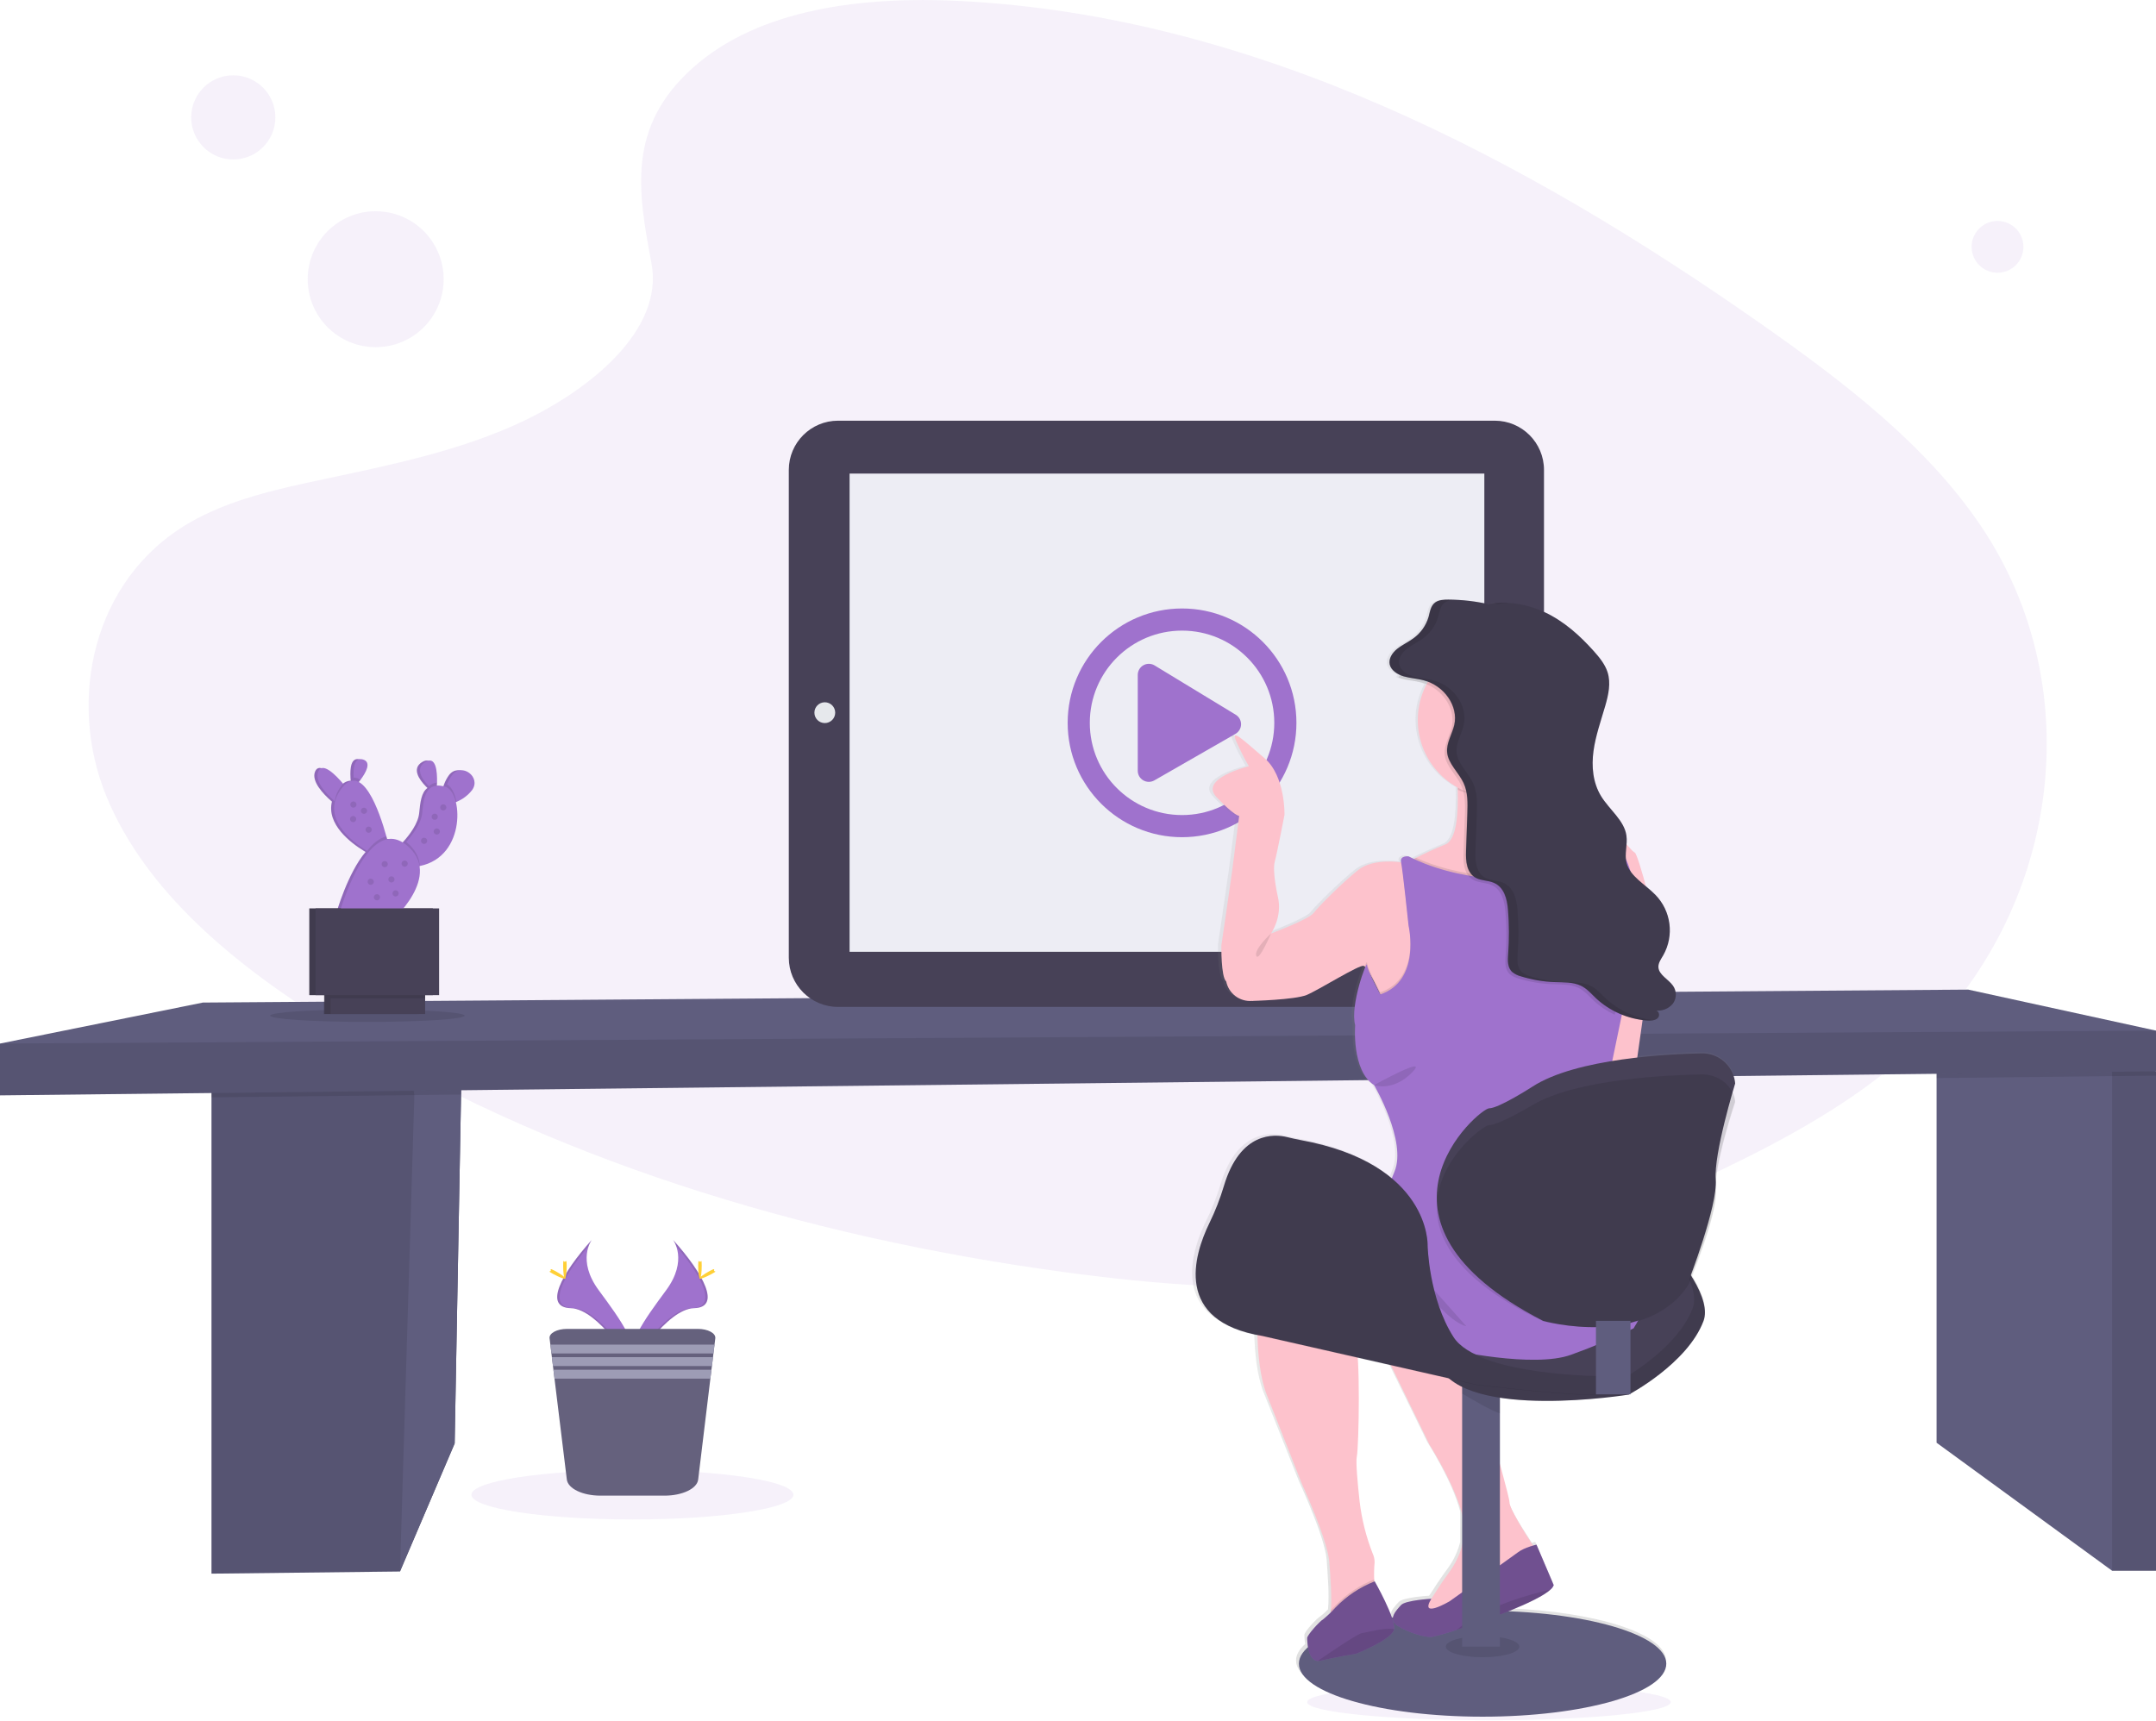
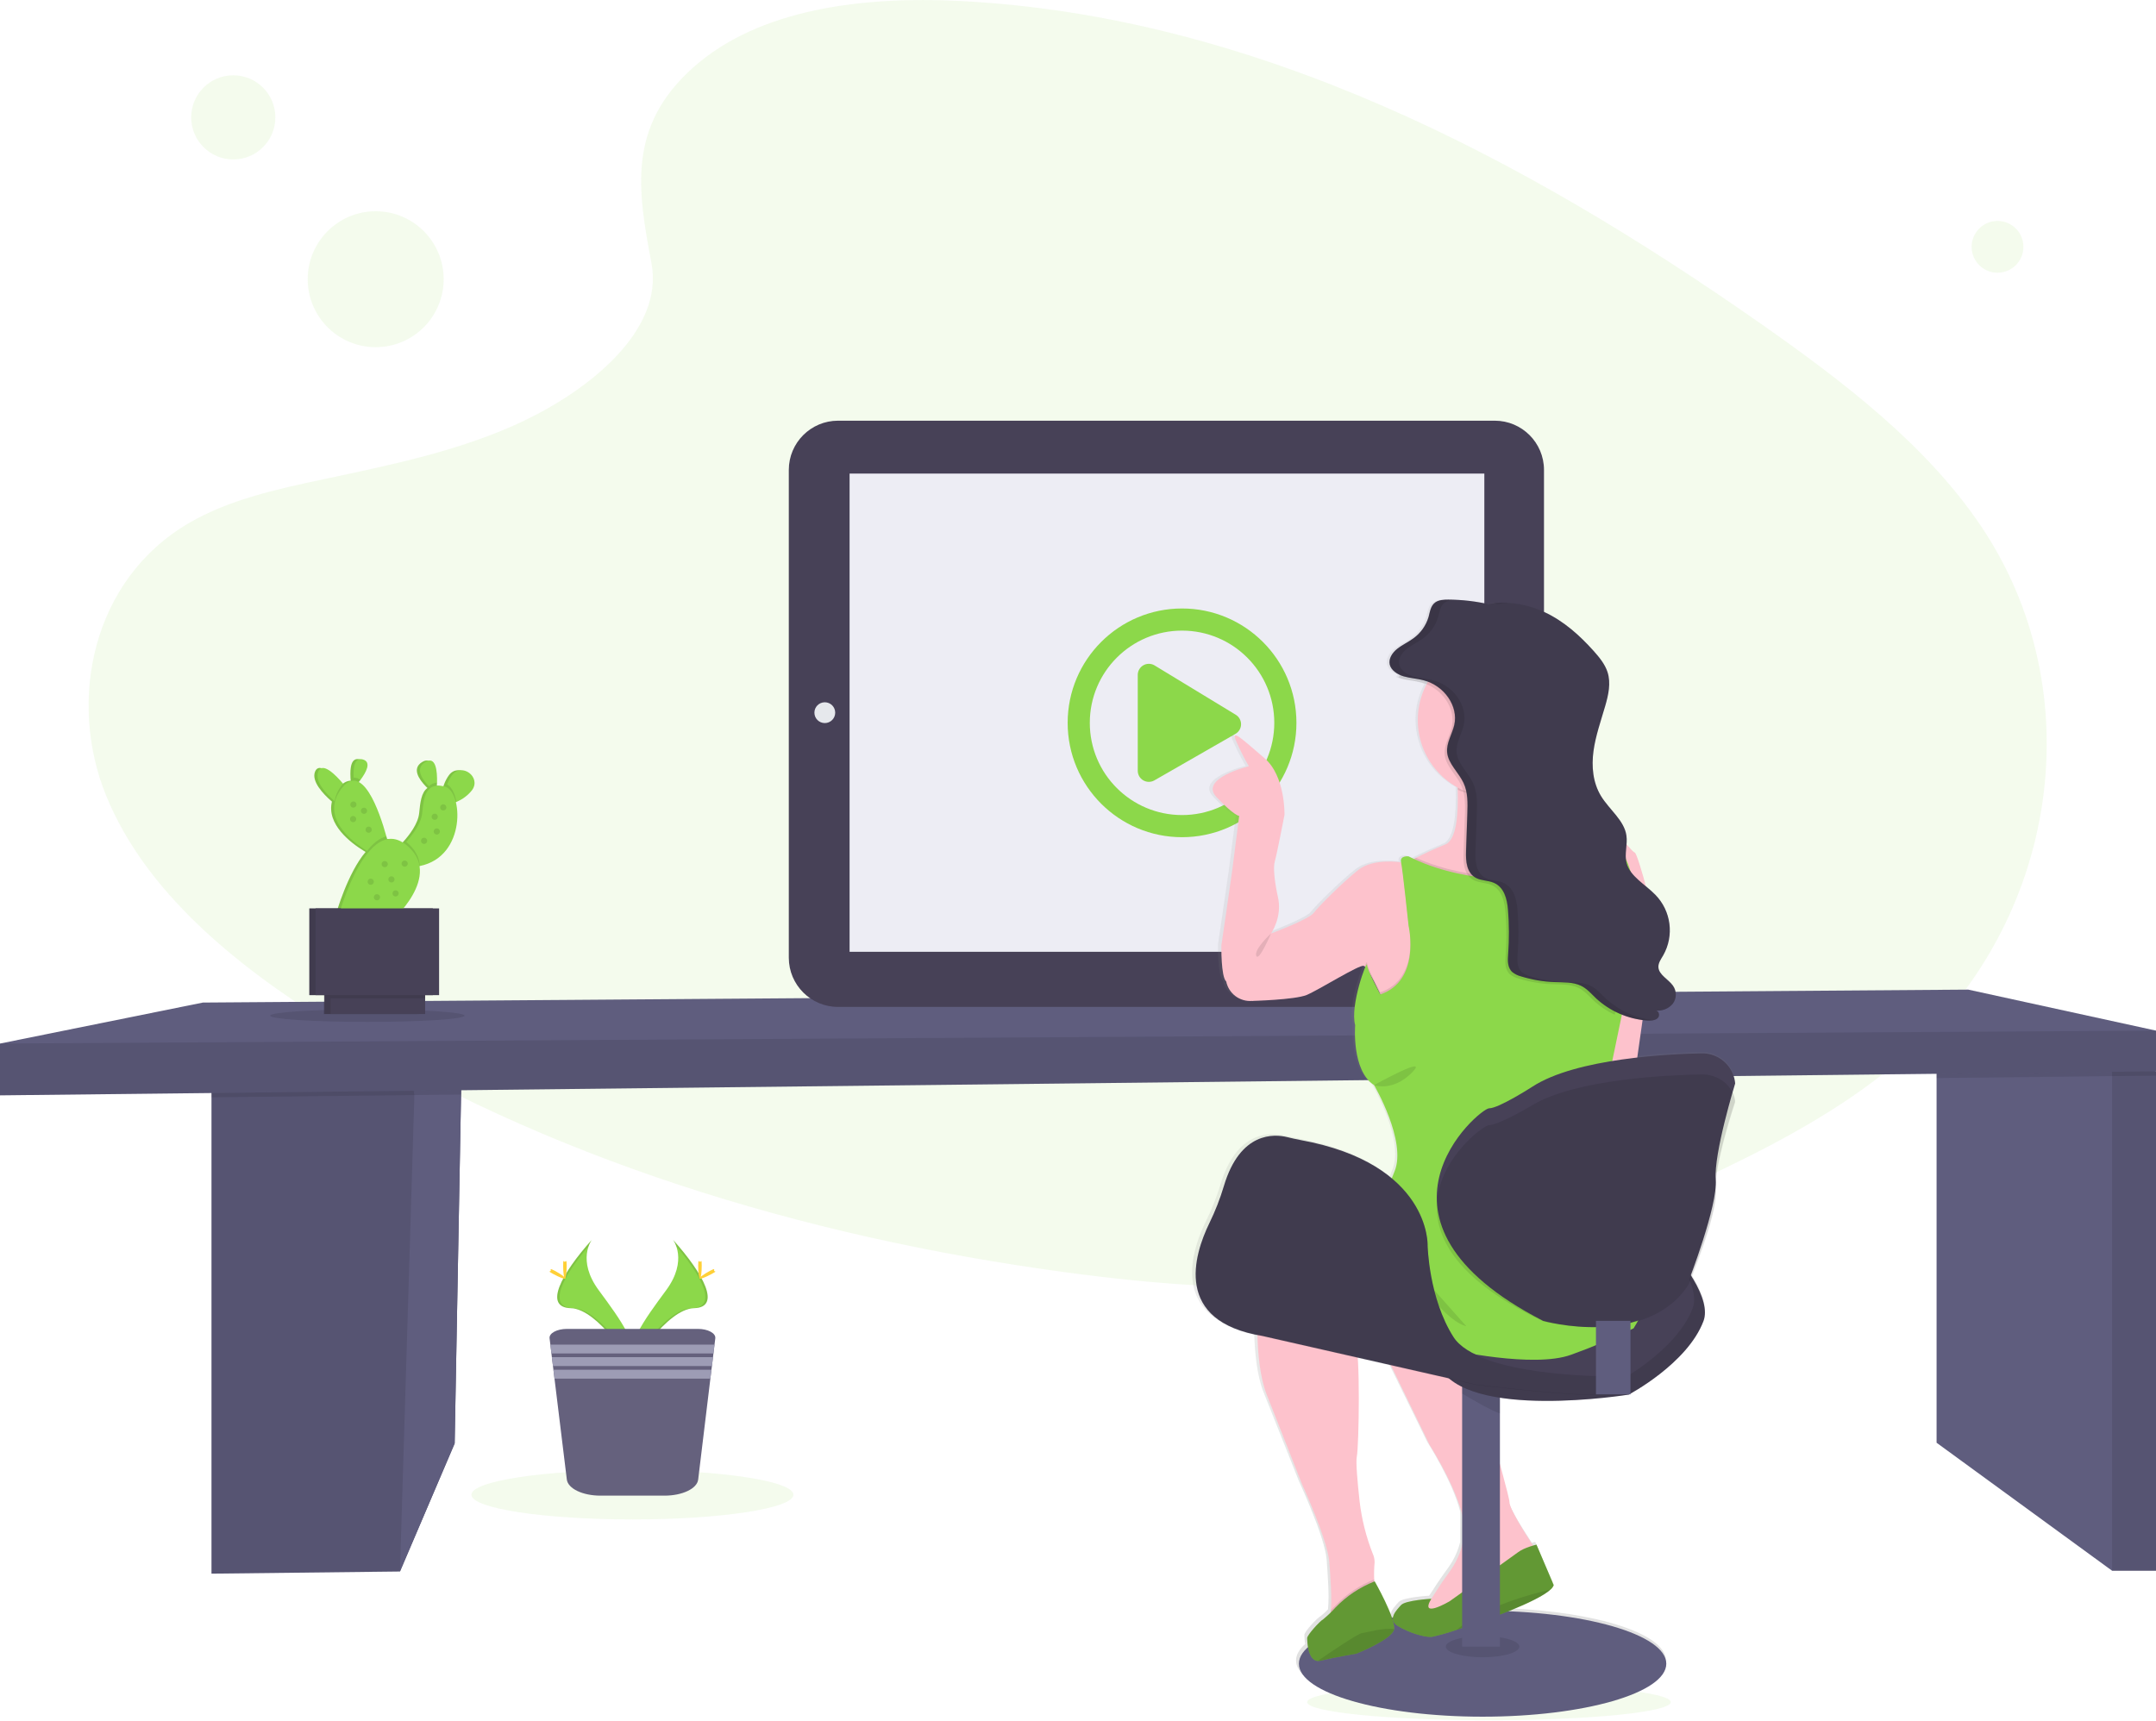
<svg xmlns="http://www.w3.org/2000/svg" id="26e08365-e7f3-4f87-b2fd-e29738693ebb" data-name="Layer 1" width="999" height="797.25" viewBox="0 0 999 797.25">
  <defs>
    <linearGradient id="c24143ca-a0c1-48a5-a3b5-0343775bf348" x1="778.67" y1="845.35" x2="778.67" y2="329.26" gradientUnits="userSpaceOnUse">
      <stop offset="0" stop-color="gray" stop-opacity="0.25" />
      <stop offset="0.54" stop-color="gray" stop-opacity="0.12" />
      <stop offset="1" stop-color="gray" stop-opacity="0.1" />
    </linearGradient>
  </defs>
-   <path d="M421.71,82.64c30.78-27.43,79.11-33,123.09-30.84,138.16,6.87,262.87,73.56,370.74,149,39.05,27.31,77.5,56.74,102.85,94.35,51.6,76.57,36.3,182.63-35.46,245.7-24.41,21.46-54,37.91-84.39,52.5-54,25.93-112.31,46.74-173.62,52.67-43.73,4.22-88,.79-131.46-5.11C472,624.45,352.81,588,252.9,525.72c-43.82-27.33-85.13-61.3-103.19-105.52S143.21,320,188,293.8c18.51-10.82,40.64-15.71,62.3-20.3,31.89-6.76,64.29-13.42,93.06-27.15,29.72-14.19,64.92-41.63,59-73C396,139.63,391,110,421.71,82.64Z" transform="translate(-100.5 -51.37)" fill="#9f72cd" opacity="0.1" />
-   <circle cx="174.08" cy="129.4" r="31.5" fill="#9f72cd" opacity="0.1" />
-   <circle cx="108.09" cy="54.4" r="19.5" fill="#9f72cd" opacity="0.1" />
-   <circle cx="925.57" cy="114.4" r="12" fill="#9f72cd" opacity="0.1" />
-   <ellipse cx="689.92" cy="788.85" rx="84.24" ry="8.4" fill="#9f72cd" opacity="0.1" />
+   <path d="M421.71,82.64c30.78-27.43,79.11-33,123.09-30.84,138.16,6.87,262.87,73.56,370.74,149,39.05,27.31,77.5,56.74,102.85,94.35,51.6,76.57,36.3,182.63-35.46,245.7-24.41,21.46-54,37.91-84.39,52.5-54,25.93-112.31,46.74-173.62,52.67-43.73,4.22-88,.79-131.46-5.11C472,624.45,352.81,588,252.9,525.72c-43.82-27.33-85.13-61.3-103.19-105.52S143.21,320,188,293.8c18.51-10.82,40.64-15.71,62.3-20.3,31.89-6.76,64.29-13.42,93.06-27.15,29.72-14.19,64.92-41.63,59-73C396,139.63,391,110,421.71,82.64Z" transform="translate(-100.5 -51.37)" fill="#8cd84a" opacity="0.1" />
+   <circle cx="174.08" cy="129.4" r="31.5" fill="#8cd84a" opacity="0.1" />
+   <circle cx="108.09" cy="54.4" r="19.5" fill="#8cd84a" opacity="0.1" />
+   <circle cx="925.57" cy="114.4" r="12" fill="#8cd84a" opacity="0.1" />
+   <ellipse cx="689.92" cy="788.85" rx="84.24" ry="8.4" fill="#8cd84a" opacity="0.1" />
  <polygon points="214 487.31 213.63 507.26 210.67 668.97 185.33 728.31 98 729.31 98 496.5 189.14 489.28 214 487.31" fill="#5f5d7e" />
  <polygon points="214 487.31 213.63 507.26 210.67 668.97 185.33 728.31 98 729.31 98 496.5 189.14 489.28 214 487.31" opacity="0.1" />
  <polygon points="214 487.31 213.63 507.26 210.67 668.97 185.33 728.31 192 507.64 191.98 507.5 189.14 489.28 214 487.31" fill="#5f5d7e" />
  <polygon points="189.14 489.28 214 487.31 213.63 507.26 191.98 507.5 98 508.55 98 496.5 189.14 489.28" opacity="0.1" />
  <polygon points="999 496.5 999 727.97 978.67 727.97 897.33 668.64 897.33 489.97 970 483.14 974.46 485.19 978.67 487.13 999 496.5" fill="#5f5d7e" />
  <rect x="978.67" y="485.19" width="20.33" height="242.78" opacity="0.1" />
  <polygon points="999 485.19 999 498.5 978.67 498.73 897.33 499.63 897.33 489.97 970 483.14 974.46 485.19 978.67 487.13 978.67 485.19 999 485.19" opacity="0.1" />
  <polygon points="999 477.64 999 496.5 0 507.64 0 483.64 94 464.64 912 458.64 999 477.64" fill="#5f5d7e" />
  <polygon points="999 477.64 999 496.5 0 507.64 0 483.64 999 477.64" opacity="0.1" />
  <rect x="365.5" y="194.97" width="349.92" height="271.69" rx="22.82" ry="22.82" fill="#474157" />
  <rect x="393.66" y="219.48" width="294.12" height="221.63" fill="#ededf4" />
  <circle cx="382.18" cy="330.29" r="4.82" fill="#e6e8ec" />
  <circle cx="700.81" cy="330.81" r="7.95" fill="#e6e8ec" />
-   <path d="M672.93,382.52l-37.61-22.86a5.14,5.14,0,0,0-7.63,4.48V408.6a5.14,5.14,0,0,0,7.63,4.48l37.61-21.58A5.15,5.15,0,0,0,672.93,382.52Zm28.28,3.85a53,53,0,1,0-53,53A53,53,0,0,0,701.21,386.37Zm-95.74,0a42.74,42.74,0,1,1,42.74,42.74A42.73,42.73,0,0,1,605.47,386.37Z" transform="translate(-100.5 -51.37)" fill="#9f72cd" />
+   <path d="M672.93,382.52l-37.61-22.86a5.14,5.14,0,0,0-7.63,4.48V408.6a5.14,5.14,0,0,0,7.63,4.48l37.61-21.58A5.15,5.15,0,0,0,672.93,382.52Zm28.28,3.85a53,53,0,1,0-53,53A53,53,0,0,0,701.21,386.37Zm-95.74,0a42.74,42.74,0,1,1,42.74,42.74A42.73,42.73,0,0,1,605.47,386.37Z" transform="translate(-100.5 -51.37)" fill="#8cd84a" />
  <path d="M904.38,560.51a12.5,12.5,0,0,0-1.13-3.52c.76-2.59,1.25-4.18,1.25-4.18s0-.38-.12-1a15.35,15.35,0,0,0-15.55-12.88c-6,.11-17.38.51-30,1.93.72-5.05,1.58-11.09,2.48-17.31l1.65.18c.38,0,.78,0,1.18.06h.53a5.44,5.44,0,0,0,3.66-1.12,2.16,2.16,0,0,0-.67-3.54,8.92,8.92,0,0,0,7.83-3.28,7,7,0,0,0,0-8.14c-2.11-3-6.58-5-6.82-8.53-.13-2,1.21-3.8,2.26-5.57a23.27,23.27,0,0,0-3.67-27.95,54.76,54.76,0,0,0-4.44-3.95c-2.2-8.08-4.5-15.3-5.18-15.53-.88-.29-2.39-2.19-3.83-3.82a18.4,18.4,0,0,0-.07-4.13c-1.06-7-8-12-11.82-18.18s-4.51-13.75-3.53-20.83,3.45-13.93,5.46-20.84c1.5-5.13,2.75-10.58,1.07-15.67-1.19-3.63-3.78-6.77-6.45-9.72-6.41-7.09-13.8-13.73-22.92-18a45.55,45.55,0,0,0-20.29-4.34h-.07l-1.1.06-.78.05-.78.08-.83.08h0c-.85.11-1.69.24-2.53.41a87.31,87.31,0,0,0-18.55-2.08h-.81a9.5,9.5,0,0,0-5.3,1.25c-2.22,1.55-2.5,4.33-3.17,6.75a18.73,18.73,0,0,1-7.2,10c-2.39,1.72-5.2,3-7.48,4.8s-4.06,4.5-3.45,7.16c.51,2.23,2.59,3.89,5,4.9-.29.36-.59.71-.87,1.08.47.19,1,.36,1.43.5,3,.89,6.23,1,9.27,1.81a20.31,20.31,0,0,1,2.46.83,35.12,35.12,0,0,0-4.11,16.52,35.59,35.59,0,0,0,18.62,31.22c0,.34,0,.67,0,1,.31,10.44-.48,23.14-5.82,25.29s-10.45,4.58-13.6,6.15l-1,.53c-.83-.38-1.66-.78-2.47-1.2,0,0-4.25-.5-3.51,2.74,0,0-12.85-2-19.9,3.49s-18.62,16.95-20.89,19.94S688,483.54,688,483.54s5.53-7.73,3.14-17.2c0,0-2.64-11.42-1.38-16s4.53-21.58,4.53-21.58.46-17.94-9.33-26.17-16.6-15-12.82-7a111.46,111.46,0,0,0,5.54,10.71s-23.41,5.56-15.1,14.24,10.57,8.69,10.57,8.69-2.77,21.43-3.28,25.42-5,34.39-5,34.39-.25,14.46,2.27,16.7c0,0,1.65,9.31,12.08,9,0,0,19.88-.5,25.42-2.74s24.66-14.21,26.68-13.46a1.15,1.15,0,0,1,.39.26,2.83,2.83,0,0,1,.3.3c-2,4.43-6.74,19.47-4.72,26.86,0,0-1.76,20.93,8.81,27.66,0,0,15.35,25.92,9.56,39.87-.46,1.13-.87,2.17-1.25,3.18-8.79-7.29-22.2-14-42.68-17.71-2.09-.38-4.17-.84-6.23-1.34-5.82-1.41-21.83-2.7-29.45,22.61a111.36,111.36,0,0,1-6.76,17.12c-3,6.07-6.33,14.77-6.4,23.4-.17,12.1,6.08,24.09,28.76,28.49.25,9,1.28,19.72,4.36,27.43,6.29,15.7,16.36,41.12,16.36,41.12s12.08,25.92,12.84,36.38c.49,6.85,1.21,15.83.71,22,0,.38-.06.74-.1,1.1a26.52,26.52,0,0,1-3.38,3.07c-1.76,1-7.55,7.23-7.55,8.72a26.64,26.64,0,0,0,.38,4.26c-2.74,2.39-4.24,5-4.24,7.6,0,13.52,38.37,24.48,85.7,24.48s85.69-11,85.69-24.48c0-12.34-32-22.54-73.58-24.22,8.67-3.46,16.37-7.09,19.56-10a4.68,4.68,0,0,0,1.51-2.06l-8.05-18.69s-.63.14-1.56.41l-.56-.84c-3.58-5.45-10.47-16.31-10.47-19.26,0-1.09-1.82-8.06-4.46-17.61V698c26.26,4,60.1-1.44,60.1-1.44l.15-.08h.66v-.36c4.55-2.52,27.31-15.85,34.06-33.53,2-5.16-.49-12.55-5.44-20.45,3.46-8.59,12-30.78,11.15-39.63,0-.47-.06-1-.06-1.52a26.12,26.12,0,0,0,.1-2.72c1-13,9-36.75,9-36.75S904.48,561.11,904.38,560.51Zm-170-57.76c1.82,3.2,3.77,7.29,4.54,8.95h0S736.26,506.8,734.43,502.75Zm1.9,280.1-.19.07,0-1a59.38,59.38,0,0,1,.19-7.82,9.16,9.16,0,0,0-.86-4.06,96,96,0,0,1-6.13-24.13c-1-8.72-1.83-18.23-1.31-20.65.78-3.71,1.42-31.81.45-45.66l15.48,3.48,18,36.7s11.58,17.92,15.17,32.06V766a34.6,34.6,0,0,1-5.41,11.74c-2.39,3.27-4.72,6.58-6.88,10-.66,1.06-1.39,2.15-2.12,3.17-.24,0-12.07.69-14.08,2.91-1.24,1.37-3.4,3.53-3.76,5.7l-.51.08C742,792.69,736.33,782.85,736.33,782.85Z" transform="translate(-100.5 -51.37)" fill="url(#c24143ca-a0c1-48a5-a3b5-0343775bf348)" />
  <path d="M812.43,770l-4,13-17,14.75-25,7.18s-11.75-6.43-7.75-7.68c1.11-.35,2.43-1.62,3.77-3.28-1.4,5.1,9.73-1.47,9.73-1.47s28.75-20.5,31.75-22.75a22.61,22.61,0,0,1,6.4-2.93C811.58,768.77,812.43,770,812.43,770Z" transform="translate(-100.5 -51.37)" opacity="0.1" />
  <path d="M812.43,770l-4,13-17,14.75-25,7.18s-11.75-6.43-7.75-7.68c1.11-.35,2.43-1.62,3.77-3.28a50,50,0,0,0,3.34-4.82c2.14-3.44,4.46-6.76,6.83-10a36,36,0,0,0,6.31-16.61c1.75-13.75-16-41.5-16-41.5l-32.25-66.25,45,5.5s24.25,83.25,24.25,87.25c0,3,6.84,13.85,10.4,19.32C811.58,768.77,812.43,770,812.43,770Z" transform="translate(-100.5 -51.37)" fill="#fdc2cc" />
  <ellipse cx="686.97" cy="771.05" rx="85.12" ry="24.55" fill="#5f5d7e" />
-   <path d="M820.43,786a4.8,4.8,0,0,1-1.5,2.07c-6.18,5.67-29.29,14.1-43.57,18.68A101.11,101.11,0,0,1,763.93,810c-3.5.25-10.75-2-15.75-5.07s-.5-7.43,1.52-9.68,14-2.92,14-2.92c-5.75,9.57,8.49,1.17,8.49,1.17s28.75-20.5,31.75-22.75,8.5-3.5,8.5-3.5Z" transform="translate(-100.5 -51.37)" fill="#9f72cd" />
+   <path d="M820.43,786a4.8,4.8,0,0,1-1.5,2.07c-6.18,5.67-29.29,14.1-43.57,18.68A101.11,101.11,0,0,1,763.93,810c-3.5.25-10.75-2-15.75-5.07s-.5-7.43,1.52-9.68,14-2.92,14-2.92c-5.75,9.57,8.49,1.17,8.49,1.17s28.75-20.5,31.75-22.75,8.5-3.5,8.5-3.5Z" transform="translate(-100.5 -51.37)" fill="#8cd84a" />
  <path d="M820.43,786a4.8,4.8,0,0,1-1.5,2.07c-6.18,5.67-29.29,14.1-43.57,18.68A101.11,101.11,0,0,1,763.93,810c-3.5.25-10.75-2-15.75-5.07s-.5-7.43,1.52-9.68,14-2.92,14-2.92c-5.75,9.57,8.49,1.17,8.49,1.17s28.75-20.5,31.75-22.75,8.5-3.5,8.5-3.5Z" transform="translate(-100.5 -51.37)" opacity="0.3" />
  <path d="M818.93,788.09c-6.18,5.67-29.29,14.1-43.57,18.68C788.3,795.81,810,790.08,818.93,788.09Z" transform="translate(-100.5 -51.37)" opacity="0.1" />
  <ellipse cx="686.97" cy="763.14" rx="17.03" ry="4.91" opacity="0.1" />
  <rect x="677.5" y="633.64" width="17.5" height="129.5" fill="#5f5d7e" />
  <path d="M795.5,691.43v15c-3.5-1.08-11.49-5.63-17.5-9.21V685h3.65Z" transform="translate(-100.5 -51.37)" opacity="0.1" />
  <path d="M754.27,628.63s57.78-14.87,72.16-26,70.85,41.24,63.39,61-34.62,34.07-34.62,34.07-75.11,12.22-87.9-13.27S754.27,628.63,754.27,628.63Z" transform="translate(-100.5 -51.37)" fill="#474157" />
  <path d="M754.27,628.63s57.78-14.87,72.16-26,70.85,41.24,63.39,61-34.62,34.07-34.62,34.07-75.11,12.22-87.9-13.27S754.27,628.63,754.27,628.63Z" transform="translate(-100.5 -51.37)" opacity="0.1" />
  <path d="M749.27,622.63s57.78-14.87,72.16-26,70.85,41.24,63.39,61-34.62,34.07-34.62,34.07-75.11,12.22-87.9-13.27S749.27,622.63,749.27,622.63Z" transform="translate(-100.5 -51.37)" fill="#474157" />
  <path d="M695.68,486.27,689.43,484s5.5-7.75,3.13-17.25c0,0-2.63-11.46-1.38-16.1s4.5-21.65,4.5-21.65.46-18-9.27-26.25-16.48-15-12.73-7a111.4,111.4,0,0,0,5.5,10.75s-23.25,5.57-15,14.29,10.5,8.71,10.5,8.71-2.75,21.5-3.25,25.5-5,34.5-5,34.5-.25,14.5,2.25,16.75a11.31,11.31,0,0,0,12,9C682.46,515.22,703.68,491.77,695.68,486.27Z" transform="translate(-100.5 -51.37)" fill="#fdc2cc" />
  <path d="M846.68,440.27v14L832.18,459l-24.7,18.18L800.93,482l-29.25-11.75-18.5-19.5s.9-.49,2.46-1.3l1-.53c3.13-1.57,8.06-4,13.51-6.17s6.09-14.89,5.78-25.37l0-1c-.25-7.35-1-13.36-1-13.36s3.05-.58,7.49-1.24c12.31-1.83,35.28-4.3,33.26,3.24a17.37,17.37,0,0,0,0,7.79c.06.28.12.57.19.85,2.08,9.09,8.52,18.61,8.52,18.61l20,7.2.56.2Z" transform="translate(-100.5 -51.37)" fill="#fdc2cc" />
  <path d="M846.68,444.52v-4.25a14,14,0,0,1,4.75,0c1.75.5,5.07,5.75,6.57,6.25s10.68,34.75,9.68,37.75S857.23,555,857.23,555l-19.05,21-3.75-57.75L846.68,484Z" transform="translate(-100.5 -51.37)" fill="#fdc2cc" />
  <path d="M747.93,601.77s-17.41,3.75-15.2,9.25,11.95,5.75,11.95,5.75Z" transform="translate(-100.5 -51.37)" fill="#fdc2cc" />
  <path d="M772.18,490.72l-13.25,28.55-15.75,11.5L740.43,513s-5.32-11.75-7.61-13.74a1.15,1.15,0,0,0-.39-.26c-2-.75-21,11.25-26.5,13.5s-25.25,2.75-25.25,2.75L689.43,484s17.5-6.5,19.75-9.5,13.75-14.5,20.75-20S749.7,451,749.7,451l.2.08,3.28,1.42,9.5,23.25Z" transform="translate(-100.5 -51.37)" fill="#fdc2cc" />
  <path d="M737.43,775.52a59.64,59.64,0,0,0-.19,7.84c.07,2.79.19,5.16.19,5.16l-5.75,12s-19.75,6.5-16.5,3.75c1.13-.95,1.71-3.42,2-6.69.49-6.18-.22-15.19-.71-22.06-.75-10.5-12.75-36.5-12.75-36.5s-10-25.5-16.25-41.25-4-44.25-4-44.25,1-21.5,5.5-28,22-8.75,22-8.75L719.18,644s6.75,25.5,9.25,29.25,1.75,48.5.75,53.25c-.51,2.43.35,12,1.31,20.72a97.31,97.31,0,0,0,6.08,24.2A9.24,9.24,0,0,1,737.43,775.52Z" transform="translate(-100.5 -51.37)" fill="#fdc2cc" />
  <path d="M737.43,788.52l-5.75,12s-19.75,6.5-16.5,3.75c1.13-.95,1.71-3.42,2-6.69.71-.71,1.47-1.49,2.25-2.29a50.49,50.49,0,0,1,17.85-11.93h0C737.31,786.15,737.43,788.52,737.43,788.52Z" transform="translate(-100.5 -51.37)" opacity="0.1" />
-   <path d="M746.45,806.38a.59.59,0,0,1,0,.14c-1,4.75-17.5,11.25-17.5,11.25s-10.5,1.75-16.5,3.25a4.15,4.15,0,0,1-1.41.13c-4.63-.35-4.84-9.26-4.84-10.63s5.75-7.75,7.5-8.75a53.63,53.63,0,0,0,5.56-5.33,51.6,51.6,0,0,1,18.22-12.17h0S747.25,801.45,746.45,806.38Z" transform="translate(-100.5 -51.37)" fill="#9f72cd" />
+   <path d="M746.45,806.38a.59.59,0,0,1,0,.14c-1,4.75-17.5,11.25-17.5,11.25s-10.5,1.75-16.5,3.25a4.15,4.15,0,0,1-1.41.13c-4.63-.35-4.84-9.26-4.84-10.63s5.75-7.75,7.5-8.75a53.63,53.63,0,0,0,5.56-5.33,51.6,51.6,0,0,1,18.22-12.17h0S747.25,801.45,746.45,806.38Z" transform="translate(-100.5 -51.37)" fill="#8cd84a" />
  <path d="M746.45,806.38a.59.59,0,0,1,0,.14c-1,4.75-17.5,11.25-17.5,11.25s-10.5,1.75-16.5,3.25a4.15,4.15,0,0,1-1.41.13c-4.63-.35-4.84-9.26-4.84-10.63s5.75-7.75,7.5-8.75a53,53,0,0,0,5.64-5.41,50.57,50.57,0,0,1,17.86-12l.28-.11S747.25,801.45,746.45,806.38Z" transform="translate(-100.5 -51.37)" opacity="0.3" />
  <path d="M746.45,806.38a.59.59,0,0,1,0,.14c-1,4.75-17.5,11.25-17.5,11.25s-10.5,1.75-16.5,3.25a4.15,4.15,0,0,1-1.41.13c5.44-3.73,18.63-12.68,20.41-12.88S742,805.55,746.45,806.38Z" transform="translate(-100.5 -51.37)" opacity="0.1" />
  <path d="M815.91,413.66c-6.18,5.09-11.86,4.36-20.49,4.36-6.24,0-14.35,2.19-19.46-.62-.21-7.81-1-14.38-1-14.38s43.5-8.25,40.75,2A18.18,18.18,0,0,0,815.91,413.66Z" transform="translate(-100.5 -51.37)" opacity="0.1" />
  <path d="M828.93,385.06a35.75,35.75,0,0,1-35.75,35.75c-.92,0-1.84,0-2.74-.1h0a35.75,35.75,0,1,1,38.5-35.65Z" transform="translate(-100.5 -51.37)" fill="#fdc2cc" />
  <path d="M762.68,475.77l9.5,15-13.25,28.55-15.75,11.5L740.43,513s-5.32-11.75-7.61-13.74c.66-1.61,1.11-2.35,1.11-1.76,0,2.5,6.15,13.75,6.15,13.75,19-6.5,13.1-31.75,13.1-31.75s-2.36-22.5-3.28-28.42l3.28,1.42Z" transform="translate(-100.5 -51.37)" opacity="0.1" />
  <path d="M846.68,440.27v14L832.18,459l-24.7,18.18L800.93,482l-29.25-11.75-18.5-19.5s.9-.49,2.46-1.3l1-.53c12.87,5.85,26.8,8,36.75,8.77a111,111,0,0,0,13.76.31C844.82,452,845.94,442.9,845,439.67Z" transform="translate(-100.5 -51.37)" opacity="0.1" />
-   <path d="M857.43,667a280.29,280.29,0,0,1-29,12.25c-17.25,6.25-55.25-2-60-3.25s-41.25-15.75-55.25-21.25-17.5-1-20.75-1.5-5.5-6.75-6-8.5,9-17,14.25-24.75,21-6.25,23.25-6.75,18,0,18,0-1-5,4.75-19-9.5-40-9.5-40c-10.5-6.75-8.75-27.75-8.75-27.75-2.5-9.25,5.5-30.5,5.5-28s6.15,13.75,6.15,13.75c19-6.5,13.1-31.75,13.1-31.75s-2.75-26.25-3.48-29.5,3.48-2.75,3.48-2.75q1.22.63,2.46,1.2c13.16,6.2,27.56,8.46,37.78,9.24a111,111,0,0,0,13.76.31c45.67-7.37,37.58-19.12,37.28-19.54l2.22.79c16.5,12,11.5,51.75,11.5,51.75L852,521.67l-4.59,22.1s16.25,98.5,17.75,103.5S857.43,667,857.43,667Z" transform="translate(-100.5 -51.37)" fill="#9f72cd" />
+   <path d="M857.43,667a280.29,280.29,0,0,1-29,12.25c-17.25,6.25-55.25-2-60-3.25s-41.25-15.75-55.25-21.25-17.5-1-20.75-1.5-5.5-6.75-6-8.5,9-17,14.25-24.75,21-6.25,23.25-6.75,18,0,18,0-1-5,4.75-19-9.5-40-9.5-40c-10.5-6.75-8.75-27.75-8.75-27.75-2.5-9.25,5.5-30.5,5.5-28s6.15,13.75,6.15,13.75c19-6.5,13.1-31.75,13.1-31.75s-2.75-26.25-3.48-29.5,3.48-2.75,3.48-2.75q1.22.63,2.46,1.2c13.16,6.2,27.56,8.46,37.78,9.24a111,111,0,0,0,13.76.31c45.67-7.37,37.58-19.12,37.28-19.54l2.22.79c16.5,12,11.5,51.75,11.5,51.75L852,521.67l-4.59,22.1s16.25,98.5,17.75,103.5S857.43,667,857.43,667Z" transform="translate(-100.5 -51.37)" fill="#8cd84a" />
  <path d="M735.68,622c-1,.75-12.25,24-4,30.5S735.68,622,735.68,622Z" transform="translate(-100.5 -51.37)" opacity="0.1" />
  <path d="M743.68,625.27c.25.75,23.5,37.75,36.25,40.75Z" transform="translate(-100.5 -51.37)" opacity="0.1" />
  <path d="M799.69,332.48l-3.72.79a25.07,25.07,0,0,1,3.14-.93Z" transform="translate(-100.5 -51.37)" opacity="0.1" />
  <path d="M855.71,492l-7,29.65a36.22,36.22,0,0,1-9.72-6.51c-2.23-2.12-4.23-4.55-7.1-5.94-3.69-1.79-8.14-1.55-12.33-1.7a59.32,59.32,0,0,1-15.42-2.64,10.88,10.88,0,0,1-4-1.94c-2.38-2.1-2.22-5.49-2-8.45a129.57,129.57,0,0,0,.15-17.29c-.06-1.08-.14-2.16-.23-3.24-.4-4.83-1.7-10.43-6.64-12.5-2.54-1-5.57-.92-8-2.13a6.61,6.61,0,0,1-1-.62c-3.6-2.52-3.93-7.57-3.79-11.82q.32-8.76.61-17.53a50.94,50.94,0,0,0-.19-8.65h0a19.21,19.21,0,0,0-1.56-5.52c-2.17-4.64-6.69-8.51-7.5-13.41a5.43,5.43,0,0,1-.09-.69c-.42-4.38,2.34-8.46,3.31-12.77,1.94-8.67-4.58-18.17-14.17-20.66-3-.78-6.22-.93-9.21-1.82a14.79,14.79,0,0,1-1.41-.5c7.24-9.66,19.65-16,33.74-16,22.33,0,40.44,16,40.44,35.75,0,11.2-5.83,21.19-14.94,27.75.06.28.13.57.21.85,2.35,9.09,9.64,18.61,9.64,18.61l22.64,7.2,2.52.8C861.37,452.27,855.71,492,855.71,492Z" transform="translate(-100.5 -51.37)" opacity="0.1" />
  <path d="M868,520.72c-.22,0-.43-.05-.64-.09A1.33,1.33,0,0,1,868,520.72Z" transform="translate(-100.5 -51.37)" opacity="0.1" />
  <path d="M790.68,331.49a86,86,0,0,0-19.08-2.23c-2.09,0-4.33.11-6,1.26-2.21,1.55-2.49,4.35-3.15,6.77a18.78,18.78,0,0,1-7.15,10c-2.37,1.73-5.16,3-7.43,4.82s-4,4.52-3.43,7.18S748,364,751,364.85s6.19,1,9.21,1.82c9.59,2.49,16.1,12,14.16,20.65-1,4.31-3.73,8.39-3.31,12.77.49,5.23,5.32,9.26,7.59,14.11,2.07,4.42,1.93,9.38,1.77,14.16l-.61,17.54c-.16,4.62.24,10.18,4.8,12.44,2.44,1.2,5.48,1.07,8,2.13,4.94,2.06,6.24,7.67,6.64,12.49a129.1,129.1,0,0,1,.08,20.53c-.23,3-.39,6.35,2,8.45a10.72,10.72,0,0,0,4,1.94,59.32,59.32,0,0,0,15.42,2.64c4.2.16,8.64-.08,12.33,1.7,2.87,1.39,4.87,3.83,7.1,5.94a39.24,39.24,0,0,0,23.18,10.15c1.85.16,3.95.12,5.24-1.07s.53-3.76-1.31-3.61a8.89,8.89,0,0,0,8.42-3.22,7.1,7.1,0,0,0,0-8.17c-2.09-3-6.53-5-6.77-8.56-.13-2,1.2-3.81,2.24-5.59a23.51,23.51,0,0,0-3.64-28c-4.69-4.85-11.72-8.53-13.36-14.75-1.09-4.16.56-8.53-.07-12.76-1-7-7.93-12-11.74-18.24s-4.48-13.79-3.51-20.89,3.43-14,5.43-20.9c1.49-5.15,2.72-10.62,1.06-15.73-1.19-3.63-3.75-6.78-6.41-9.75-6.37-7.11-13.7-13.77-22.76-18s-20.1-5.87-29.72-2.74" transform="translate(-100.5 -51.37)" fill="#474157" />
  <path d="M790.68,331.49a86,86,0,0,0-19.08-2.23c-2.09,0-4.33.11-6,1.26-2.21,1.55-2.49,4.35-3.15,6.77a18.78,18.78,0,0,1-7.15,10c-2.37,1.73-5.16,3-7.43,4.82s-4,4.52-3.43,7.18S748,364,751,364.85s6.19,1,9.21,1.82c9.59,2.49,16.1,12,14.16,20.65-1,4.31-3.73,8.39-3.31,12.77.49,5.23,5.32,9.26,7.59,14.11,2.07,4.42,1.93,9.38,1.77,14.16l-.61,17.54c-.16,4.62.24,10.18,4.8,12.44,2.44,1.2,5.48,1.07,8,2.13,4.94,2.06,6.24,7.67,6.64,12.49a129.1,129.1,0,0,1,.08,20.53c-.23,3-.39,6.35,2,8.45a10.72,10.72,0,0,0,4,1.94,59.32,59.32,0,0,0,15.42,2.64c4.2.16,8.64-.08,12.33,1.7,2.87,1.39,4.87,3.83,7.1,5.94a39.24,39.24,0,0,0,23.18,10.15c1.85.16,3.95.12,5.24-1.07s.53-3.76-1.31-3.61a8.89,8.89,0,0,0,8.42-3.22,7.1,7.1,0,0,0,0-8.17c-2.09-3-6.53-5-6.77-8.56-.13-2,1.2-3.81,2.24-5.59a23.51,23.51,0,0,0-3.64-28c-4.69-4.85-11.72-8.53-13.36-14.75-1.09-4.16.56-8.53-.07-12.76-1-7-7.93-12-11.74-18.24s-4.48-13.79-3.51-20.89,3.43-14,5.43-20.9c1.49-5.15,2.72-10.62,1.06-15.73-1.19-3.63-3.75-6.78-6.41-9.75-6.37-7.11-13.7-13.77-22.76-18s-20.1-5.87-29.72-2.74" transform="translate(-100.5 -51.37)" opacity="0.1" />
  <path d="M737.18,554.27s8.5,3.25,17.5-5.75S737.18,554.27,737.18,554.27Z" transform="translate(-100.5 -51.37)" opacity="0.1" />
  <g opacity="0.1">
    <path d="M794.44,331.34a35.56,35.56,0,0,1,5-.63,37.93,37.93,0,0,0-7,.22Z" transform="translate(-100.5 -51.37)" />
    <path d="M844.58,514.16c-2.24-2.11-4.23-4.55-7.11-5.94-3.68-1.78-8.13-1.54-12.33-1.7a59,59,0,0,1-15.42-2.64,10.72,10.72,0,0,1-4-1.94c-2.38-2.1-2.21-5.48-2-8.45a129.1,129.1,0,0,0-.08-20.53c-.41-4.82-1.7-10.43-6.65-12.49-2.53-1.06-5.56-.93-8-2.13-4.56-2.26-5-7.82-4.81-12.44q.31-8.77.61-17.53c.17-4.79.3-9.75-1.77-14.17-2.27-4.85-7.1-8.87-7.59-14.11-.41-4.37,2.35-8.46,3.32-12.77,1.94-8.67-4.58-18.16-14.17-20.65-3-.78-6.22-.94-9.21-1.82s-5.89-2.78-6.51-5.5,1.15-5.36,3.42-7.19,5.06-3.09,7.44-4.82a18.71,18.71,0,0,0,7.14-10c.67-2.42,1-5.21,3.15-6.77a8,8,0,0,1,4.1-1.2c-.89,0-1.78-.05-2.66-.05-2.09,0-4.33.11-6,1.25-2.21,1.56-2.49,4.35-3.15,6.77a18.78,18.78,0,0,1-7.15,10c-2.37,1.73-5.16,3-7.43,4.82s-4,4.52-3.43,7.19,3.53,4.61,6.52,5.5,6.19,1,9.21,1.82c9.59,2.49,16.1,12,14.16,20.65-1,4.31-3.73,8.4-3.31,12.77.49,5.24,5.32,9.26,7.59,14.11,2.07,4.42,1.94,9.38,1.77,14.17q-.31,8.76-.61,17.53c-.16,4.62.24,10.18,4.8,12.44,2.44,1.2,5.48,1.07,8,2.13,4.94,2.06,6.24,7.67,6.64,12.49a129.1,129.1,0,0,1,.08,20.53c-.23,3-.39,6.35,2,8.45a10.72,10.72,0,0,0,4,1.94,58.91,58.91,0,0,0,15.42,2.64c4.2.16,8.64-.08,12.33,1.7,2.87,1.39,4.87,3.83,7.11,5.94a39.18,39.18,0,0,0,23.17,10.15,10.71,10.71,0,0,0,3.35-.13A39.11,39.11,0,0,1,844.58,514.16Z" transform="translate(-100.5 -51.37)" />
  </g>
  <path d="M689.43,484s-8,7.34-6.83,10.34S689.43,484,689.43,484Z" transform="translate(-100.5 -51.37)" opacity="0.1" />
  <path d="M696.85,578.35c-5.77-1.41-21.68-2.71-29.25,22.68a112.32,112.32,0,0,1-6.71,17.17c-7.26,14.91-16.64,45.57,24.61,52.32l99,22.5s53,6.5,56.5,4,3-8,3-8-58.5,0-70-18-12-42.5-12-42.5,1.44-37.83-59-48.82C701,579.32,698.9,578.85,696.85,578.35Z" transform="translate(-100.5 -51.37)" fill="#474157" />
  <path d="M696.85,578.52c-5.77-1.41-21.68-2.71-29.25,22.69a112.32,112.32,0,0,1-6.71,17.17c-7.26,14.9-16.64,45.56,24.61,52.31l99,22.5s53,6.5,56.5,4,3-8,3-8-58.5,0-70-18-12-42.5-12-42.5,1.44-37.83-59-48.82C701,579.49,698.9,579,696.85,578.52Z" transform="translate(-100.5 -51.37)" opacity="0.1" />
  <path d="M904.38,552.48a15.29,15.29,0,0,0-15.45-12.92c-14.24.26-58.07,2.16-78.43,15.46,0,0-15.5,10-20,10s-65.5,52,25,98.5c0,0,48.5,13.8,67.5-18.6,0,0,13.5-34.8,12.5-46.85s9-44.55,9-44.55S904.48,553.13,904.38,552.48Z" transform="translate(-100.5 -51.37)" fill="#474157" />
  <path d="M904.38,561.24c-1.14-7-7.8-12.06-15.45-11.93-14.24.24-58.07,2-78.43,14.27,0,0-15.5,9.23-20,9.23s-65.5,48,25,90.93c0,0,48.5,12.74,67.5-17.17,0,0,13.5-32.13,12.5-43.25s9-41.12,9-41.12S904.48,561.84,904.38,561.24Z" transform="translate(-100.5 -51.37)" opacity="0.1" />
  <rect x="739.5" y="612.14" width="16" height="34.07" fill="#5f5d7e" />
  <ellipse cx="170.24" cy="470.71" rx="45.04" ry="2.89" opacity="0.1" />
-   <path d="M308.54,410.62a17.18,17.18,0,0,0-2.28,4.29c-.14.38-.28.8-.42,1.21a3.69,3.69,0,0,0-.79-.27,11.34,11.34,0,0,0-3.57-.31c0-.46.06-1,.07-1.46.15-5.27-.47-12.62-5.5-9.51-4.82,3-1.38,8,1.73,11.21l.8.78c-2.84,2-3.38,6.73-3.85,11.64s-4.64,10.29-7.41,13.34c-.28.31-.53.59-.78.85a10.11,10.11,0,0,0-8.05-2.07c-.11-.43-.24-.88-.37-1.36-2.24-8.08-6.89-22.09-12.82-25.16l.78-1c2.52-3.3,5.36-8.19,1.17-9.45s-4.57,4.25-4.34,8.37c0,.52.08,1,.12,1.46a6.17,6.17,0,0,0-4.38,2.14l-.65-.76c-3.4-4-9.63-10.37-11.52-5.56-1.76,4.48,3.73,10.29,7.59,13.66l.24.21C251.72,433.4,263,442,269.12,445.72l.79.48c-8.4,9.9-13.59,28.45-13.59,28.45l23.52,4.2s15.6-13.45,13.6-26.09l.16,0c15.59-3.12,19.13-19.74,16.7-29.61l.28-.11a17.74,17.74,0,0,0,7.22-5.46C322.16,411.51,313,404.67,308.54,410.62Z" transform="translate(-100.5 -51.37)" fill="#9f72cd" />
+   <path d="M308.54,410.62a17.18,17.18,0,0,0-2.28,4.29c-.14.38-.28.8-.42,1.21a3.69,3.69,0,0,0-.79-.27,11.34,11.34,0,0,0-3.57-.31c0-.46.06-1,.07-1.46.15-5.27-.47-12.62-5.5-9.51-4.82,3-1.38,8,1.73,11.21l.8.78c-2.84,2-3.38,6.73-3.85,11.64s-4.64,10.29-7.41,13.34c-.28.31-.53.59-.78.85a10.11,10.11,0,0,0-8.05-2.07c-.11-.43-.24-.88-.37-1.36-2.24-8.08-6.89-22.09-12.82-25.16l.78-1c2.52-3.3,5.36-8.19,1.17-9.45s-4.57,4.25-4.34,8.37c0,.52.08,1,.12,1.46a6.17,6.17,0,0,0-4.38,2.14l-.65-.76c-3.4-4-9.63-10.37-11.52-5.56-1.76,4.48,3.73,10.29,7.59,13.66l.24.21C251.72,433.4,263,442,269.12,445.72l.79.48c-8.4,9.9-13.59,28.45-13.59,28.45l23.52,4.2s15.6-13.45,13.6-26.09l.16,0c15.59-3.12,19.13-19.74,16.7-29.61l.28-.11a17.74,17.74,0,0,0,7.22-5.46C322.16,411.51,313,404.67,308.54,410.62Z" transform="translate(-100.5 -51.37)" fill="#8cd84a" />
  <path d="M308.54,410.62a17.18,17.18,0,0,0-2.28,4.29c-.14.38-.28.8-.42,1.21a3.69,3.69,0,0,0-.79-.27,11.34,11.34,0,0,0-3.57-.31c0-.46.06-1,.07-1.46.15-5.27-.47-12.62-5.5-9.51-4.82,3-1.38,8,1.73,11.21l.8.78c-2.84,2-3.38,6.73-3.85,11.64s-4.64,10.29-7.41,13.34c-.28.31-.53.59-.78.85a10.11,10.11,0,0,0-8.05-2.07c-.11-.43-.24-.88-.37-1.36-2.24-8.08-6.89-22.09-12.82-25.16l.78-1c2.52-3.3,5.36-8.19,1.17-9.45s-4.57,4.25-4.34,8.37c0,.52.08,1,.12,1.46a6.17,6.17,0,0,0-4.38,2.14l-.65-.76c-3.4-4-9.63-10.37-11.52-5.56-1.76,4.48,3.73,10.29,7.59,13.66l.24.21C251.72,433.4,263,442,269.12,445.72l.79.48c-8.4,9.9-13.59,28.45-13.59,28.45l23.52,4.2s15.6-13.45,13.6-26.09l.16,0c15.59-3.12,19.13-19.74,16.7-29.61l.28-.11a17.74,17.74,0,0,0,7.22-5.46C322.16,411.51,313,404.67,308.54,410.62Z" transform="translate(-100.5 -51.37)" opacity="0.1" />
-   <path d="M261.72,417.4,259,425.45s-1.53-1.08-3.46-2.78c-3.86-3.37-9.35-9.18-7.59-13.66,1.89-4.81,8.12,1.54,11.52,5.56C260.81,416.16,261.72,417.4,261.72,417.4Z" transform="translate(-100.5 -51.37)" fill="#9f72cd" />
-   <path d="M267.52,412.81a38.89,38.89,0,0,1-2.68,3.15,42.22,42.22,0,0,1-.49-4.23c-.23-4.12.21-9.59,4.34-8.37S270,409.51,267.52,412.81Z" transform="translate(-100.5 -51.37)" fill="#9f72cd" />
-   <path d="M303,414.08c-.08,2.65-.34,4.76-.34,4.76a34,34,0,0,1-3.43-3.06c-3.11-3.23-6.55-8.21-1.73-11.21C302.52,401.46,303.14,408.81,303,414.08Z" transform="translate(-100.5 -51.37)" fill="#9f72cd" />
-   <path d="M319.24,417.55A17.74,17.74,0,0,1,312,423a20.18,20.18,0,0,1-2.42.87l-3.24-4.55a33.05,33.05,0,0,1,1.34-4.42,17.18,17.18,0,0,1,2.28-4.29C314.46,404.67,323.6,411.51,319.24,417.55Z" transform="translate(-100.5 -51.37)" fill="#9f72cd" />
+   <path d="M261.72,417.4,259,425.45s-1.53-1.08-3.46-2.78c-3.86-3.37-9.35-9.18-7.59-13.66,1.89-4.81,8.12,1.54,11.52,5.56C260.81,416.16,261.72,417.4,261.72,417.4Z" transform="translate(-100.5 -51.37)" fill="#8cd84a" />
+   <path d="M267.52,412.81a38.89,38.89,0,0,1-2.68,3.15,42.22,42.22,0,0,1-.49-4.23c-.23-4.12.21-9.59,4.34-8.37S270,409.51,267.52,412.81Z" transform="translate(-100.5 -51.37)" fill="#8cd84a" />
+   <path d="M303,414.08c-.08,2.65-.34,4.76-.34,4.76a34,34,0,0,1-3.43-3.06c-3.11-3.23-6.55-8.21-1.73-11.21C302.52,401.46,303.14,408.81,303,414.08Z" transform="translate(-100.5 -51.37)" fill="#8cd84a" />
+   <path d="M319.24,417.55A17.74,17.74,0,0,1,312,423a20.18,20.18,0,0,1-2.42.87l-3.24-4.55a33.05,33.05,0,0,1,1.34-4.42,17.18,17.18,0,0,1,2.28-4.29C314.46,404.67,323.6,411.51,319.24,417.55Z" transform="translate(-100.5 -51.37)" fill="#8cd84a" />
  <path d="M259.44,414.57c1.37,1.59,2.28,2.83,2.28,2.83L259,425.45s-1.53-1.08-3.46-2.78a15.75,15.75,0,0,1,3.1-7.07C258.88,415.23,259.17,414.88,259.44,414.57Z" transform="translate(-100.5 -51.37)" opacity="0.1" />
  <path d="M267.52,412.81a38.89,38.89,0,0,1-2.68,3.15,42.22,42.22,0,0,1-.49-4.23A5.46,5.46,0,0,1,267.52,412.81Z" transform="translate(-100.5 -51.37)" opacity="0.1" />
-   <path d="M281,444.77l-6.84,3s-1.49-.72-3.64-2.06c-7.19-4.43-21.64-15.56-11.95-28.68s17.77,10.42,20.95,21.92C280.53,442.4,281,444.77,281,444.77Z" transform="translate(-100.5 -51.37)" fill="#9f72cd" />
+   <path d="M281,444.77l-6.84,3s-1.49-.72-3.64-2.06c-7.19-4.43-21.64-15.56-11.95-28.68s17.77,10.42,20.95,21.92C280.53,442.4,281,444.77,281,444.77Z" transform="translate(-100.5 -51.37)" fill="#8cd84a" />
  <path d="M299.22,415.78a5.57,5.57,0,0,1,3.77-1.7c-.08,2.65-.34,4.76-.34,4.76A34,34,0,0,1,299.22,415.78Z" transform="translate(-100.5 -51.37)" opacity="0.1" />
  <path d="M312,423a20.18,20.18,0,0,1-2.42.87l-3.24-4.55a33.05,33.05,0,0,1,1.34-4.42C309.79,416.14,311.33,419.17,312,423Z" transform="translate(-100.5 -51.37)" opacity="0.1" />
-   <path d="M295,452.73l-1.15.2c-22.93,3.49-7.56-8.88-7.56-8.88s1-.95,2.43-2.51c2.77-3.05,6.93-8.4,7.41-13.34.72-7.43,1.55-14.4,10.32-12.35C315.1,417.86,316.75,448.38,295,452.73Z" transform="translate(-100.5 -51.37)" fill="#9f72cd" />
+   <path d="M295,452.73l-1.15.2c-22.93,3.49-7.56-8.88-7.56-8.88s1-.95,2.43-2.51c2.77-3.05,6.93-8.4,7.41-13.34.72-7.43,1.55-14.4,10.32-12.35C315.1,417.86,316.75,448.38,295,452.73Z" transform="translate(-100.5 -51.37)" fill="#8cd84a" />
  <rect x="150.3" y="458.44" width="43.81" height="11.52" fill="#474157" />
  <rect x="143.34" y="421" width="57.24" height="40.2" fill="#474157" />
  <rect x="149.88" y="458.44" width="43.81" height="11.52" opacity="0.1" />
  <rect x="143.16" y="421.01" width="57.24" height="40.2" opacity="0.1" />
  <rect x="153.18" y="458.44" width="43.81" height="11.52" fill="#474157" />
  <path d="M279.56,439c1,3.44,1.48,5.81,1.48,5.81l-6.84,3s-1.49-.72-3.64-2.06C273.24,442.32,276.26,439.75,279.56,439Z" transform="translate(-100.5 -51.37)" opacity="0.1" />
  <path d="M295,452.73l-1.15.2c-22.93,3.49-7.56-8.88-7.56-8.88s1-.95,2.43-2.51C293,445,294.81,448.83,295,452.73Z" transform="translate(-100.5 -51.37)" opacity="0.1" />
-   <path d="M257.76,474.65s12.84-46,30.85-31.8-7.33,36-7.33,36Z" transform="translate(-100.5 -51.37)" fill="#9f72cd" />
+   <path d="M257.76,474.65s12.84-46,30.85-31.8-7.33,36-7.33,36Z" transform="translate(-100.5 -51.37)" fill="#8cd84a" />
  <circle cx="163.74" cy="372.87" r="1.44" opacity="0.1" />
  <circle cx="163.62" cy="379.6" r="1.44" opacity="0.1" />
  <circle cx="205.39" cy="374.19" r="1.44" opacity="0.1" />
  <circle cx="171.78" cy="408.64" r="1.44" opacity="0.1" />
  <circle cx="202.39" cy="385.36" r="1.44" opacity="0.1" />
  <circle cx="187.51" cy="400.24" r="1.44" opacity="0.1" />
  <circle cx="168.66" cy="375.75" r="1.44" opacity="0.1" />
  <circle cx="201.43" cy="378.52" r="1.44" opacity="0.1" />
  <circle cx="196.51" cy="389.68" r="1.44" opacity="0.1" />
  <circle cx="181.38" cy="407.56" r="1.44" opacity="0.1" />
  <circle cx="178.26" cy="400.48" r="1.44" opacity="0.1" />
  <circle cx="170.82" cy="384.52" r="1.44" opacity="0.1" />
  <rect x="153.18" y="458.44" width="43.81" height="4.21" opacity="0.1" />
  <rect x="146.22" y="421" width="57.24" height="40.2" fill="#474157" />
  <circle cx="183.3" cy="414.04" r="1.44" opacity="0.1" />
  <circle cx="174.66" cy="415.84" r="1.44" opacity="0.1" />
-   <path d="M412.39,626s7.13,9.33-3.29,23.41-19,26-15.56,34.76c0,0,15.74-26.16,28.55-26.52S426.48,641.74,412.39,626Z" transform="translate(-100.5 -51.37)" fill="#9f72cd" />
+   <path d="M412.39,626s7.13,9.33-3.29,23.41-19,26-15.56,34.76c0,0,15.74-26.16,28.55-26.52S426.48,641.74,412.39,626Z" transform="translate(-100.5 -51.37)" fill="#8cd84a" />
  <path d="M412.39,626a11.49,11.49,0,0,1,1.46,2.92c12.49,14.68,19.15,28.38,7.14,28.73C409.8,658,396.38,678,393.16,683c.11.39.24.78.38,1.15,0,0,15.74-26.16,28.55-26.52S426.48,641.74,412.39,626Z" transform="translate(-100.5 -51.37)" opacity="0.1" />
  <path d="M425.65,637.9c0,3.28-.37,5.94-.82,5.94s-.82-2.66-.82-5.94.46-1.74.91-1.74S425.65,634.61,425.65,637.9Z" transform="translate(-100.5 -51.37)" fill="#ffd037" />
  <path d="M430.2,641.82c-2.88,1.57-5.39,2.52-5.61,2.12s1.94-2,4.83-3.57,1.74-.43,2,0S433.09,640.25,430.2,641.82Z" transform="translate(-100.5 -51.37)" fill="#ffd037" />
-   <path d="M374.7,626s-7.13,9.33,3.29,23.41,19,26,15.55,34.76c0,0-15.73-26.16-28.54-26.52S360.61,641.74,374.7,626Z" transform="translate(-100.5 -51.37)" fill="#9f72cd" />
+   <path d="M374.7,626s-7.13,9.33,3.29,23.41,19,26,15.55,34.76c0,0-15.73-26.16-28.54-26.52S360.61,641.74,374.7,626Z" transform="translate(-100.5 -51.37)" fill="#8cd84a" />
  <path d="M374.7,626a11.49,11.49,0,0,0-1.46,2.92c-12.49,14.68-19.15,28.38-7.14,28.73C377.29,658,390.71,678,393.93,683a11.1,11.1,0,0,1-.39,1.15S377.81,658,365,657.66,360.61,641.74,374.7,626Z" transform="translate(-100.5 -51.37)" opacity="0.1" />
  <path d="M361.44,637.9c0,3.28.37,5.94.82,5.94s.82-2.66.82-5.94-.46-1.74-.91-1.74S361.44,634.61,361.44,637.9Z" transform="translate(-100.5 -51.37)" fill="#ffd037" />
  <path d="M356.89,641.82c2.88,1.57,5.39,2.52,5.61,2.12s-1.94-2-4.83-3.57-1.74-.43-2,0S354,640.25,356.89,641.82Z" transform="translate(-100.5 -51.37)" fill="#ffd037" />
-   <ellipse cx="293.04" cy="692.74" rx="74.6" ry="11.45" fill="#9f72cd" opacity="0.1" />
+   <ellipse cx="293.04" cy="692.74" rx="74.6" ry="11.45" fill="#8cd84a" opacity="0.1" />
  <path d="M431.94,671.61l-.36,2.91-.5,4.12-.2,1.71-.51,4.12-.21,1.72-.5,4.11L424,737.1c-.51,4.18-7.34,7.43-15.57,7.43H378.71c-8.24,0-15-3.25-15.56-7.43l-5.72-46.8-.5-4.11-.21-1.72-.51-4.12-.2-1.71-.5-4.12-.36-2.91c-.29-2.36,3.4-4.36,8.07-4.36h60.66C428.53,667.25,432.23,669.25,431.94,671.61Z" transform="translate(-100.5 -51.37)" fill="#65617d" />
  <polygon points="331.08 623.15 330.58 627.26 255.51 627.26 255.01 623.15 331.08 623.15" fill="#9d9cb5" />
  <polygon points="330.38 628.98 329.88 633.1 256.22 633.1 255.71 628.98 330.38 628.98" fill="#9d9cb5" />
  <polygon points="329.66 634.81 329.16 638.93 256.93 638.93 256.43 634.81 329.66 634.81" fill="#9d9cb5" />
</svg>
